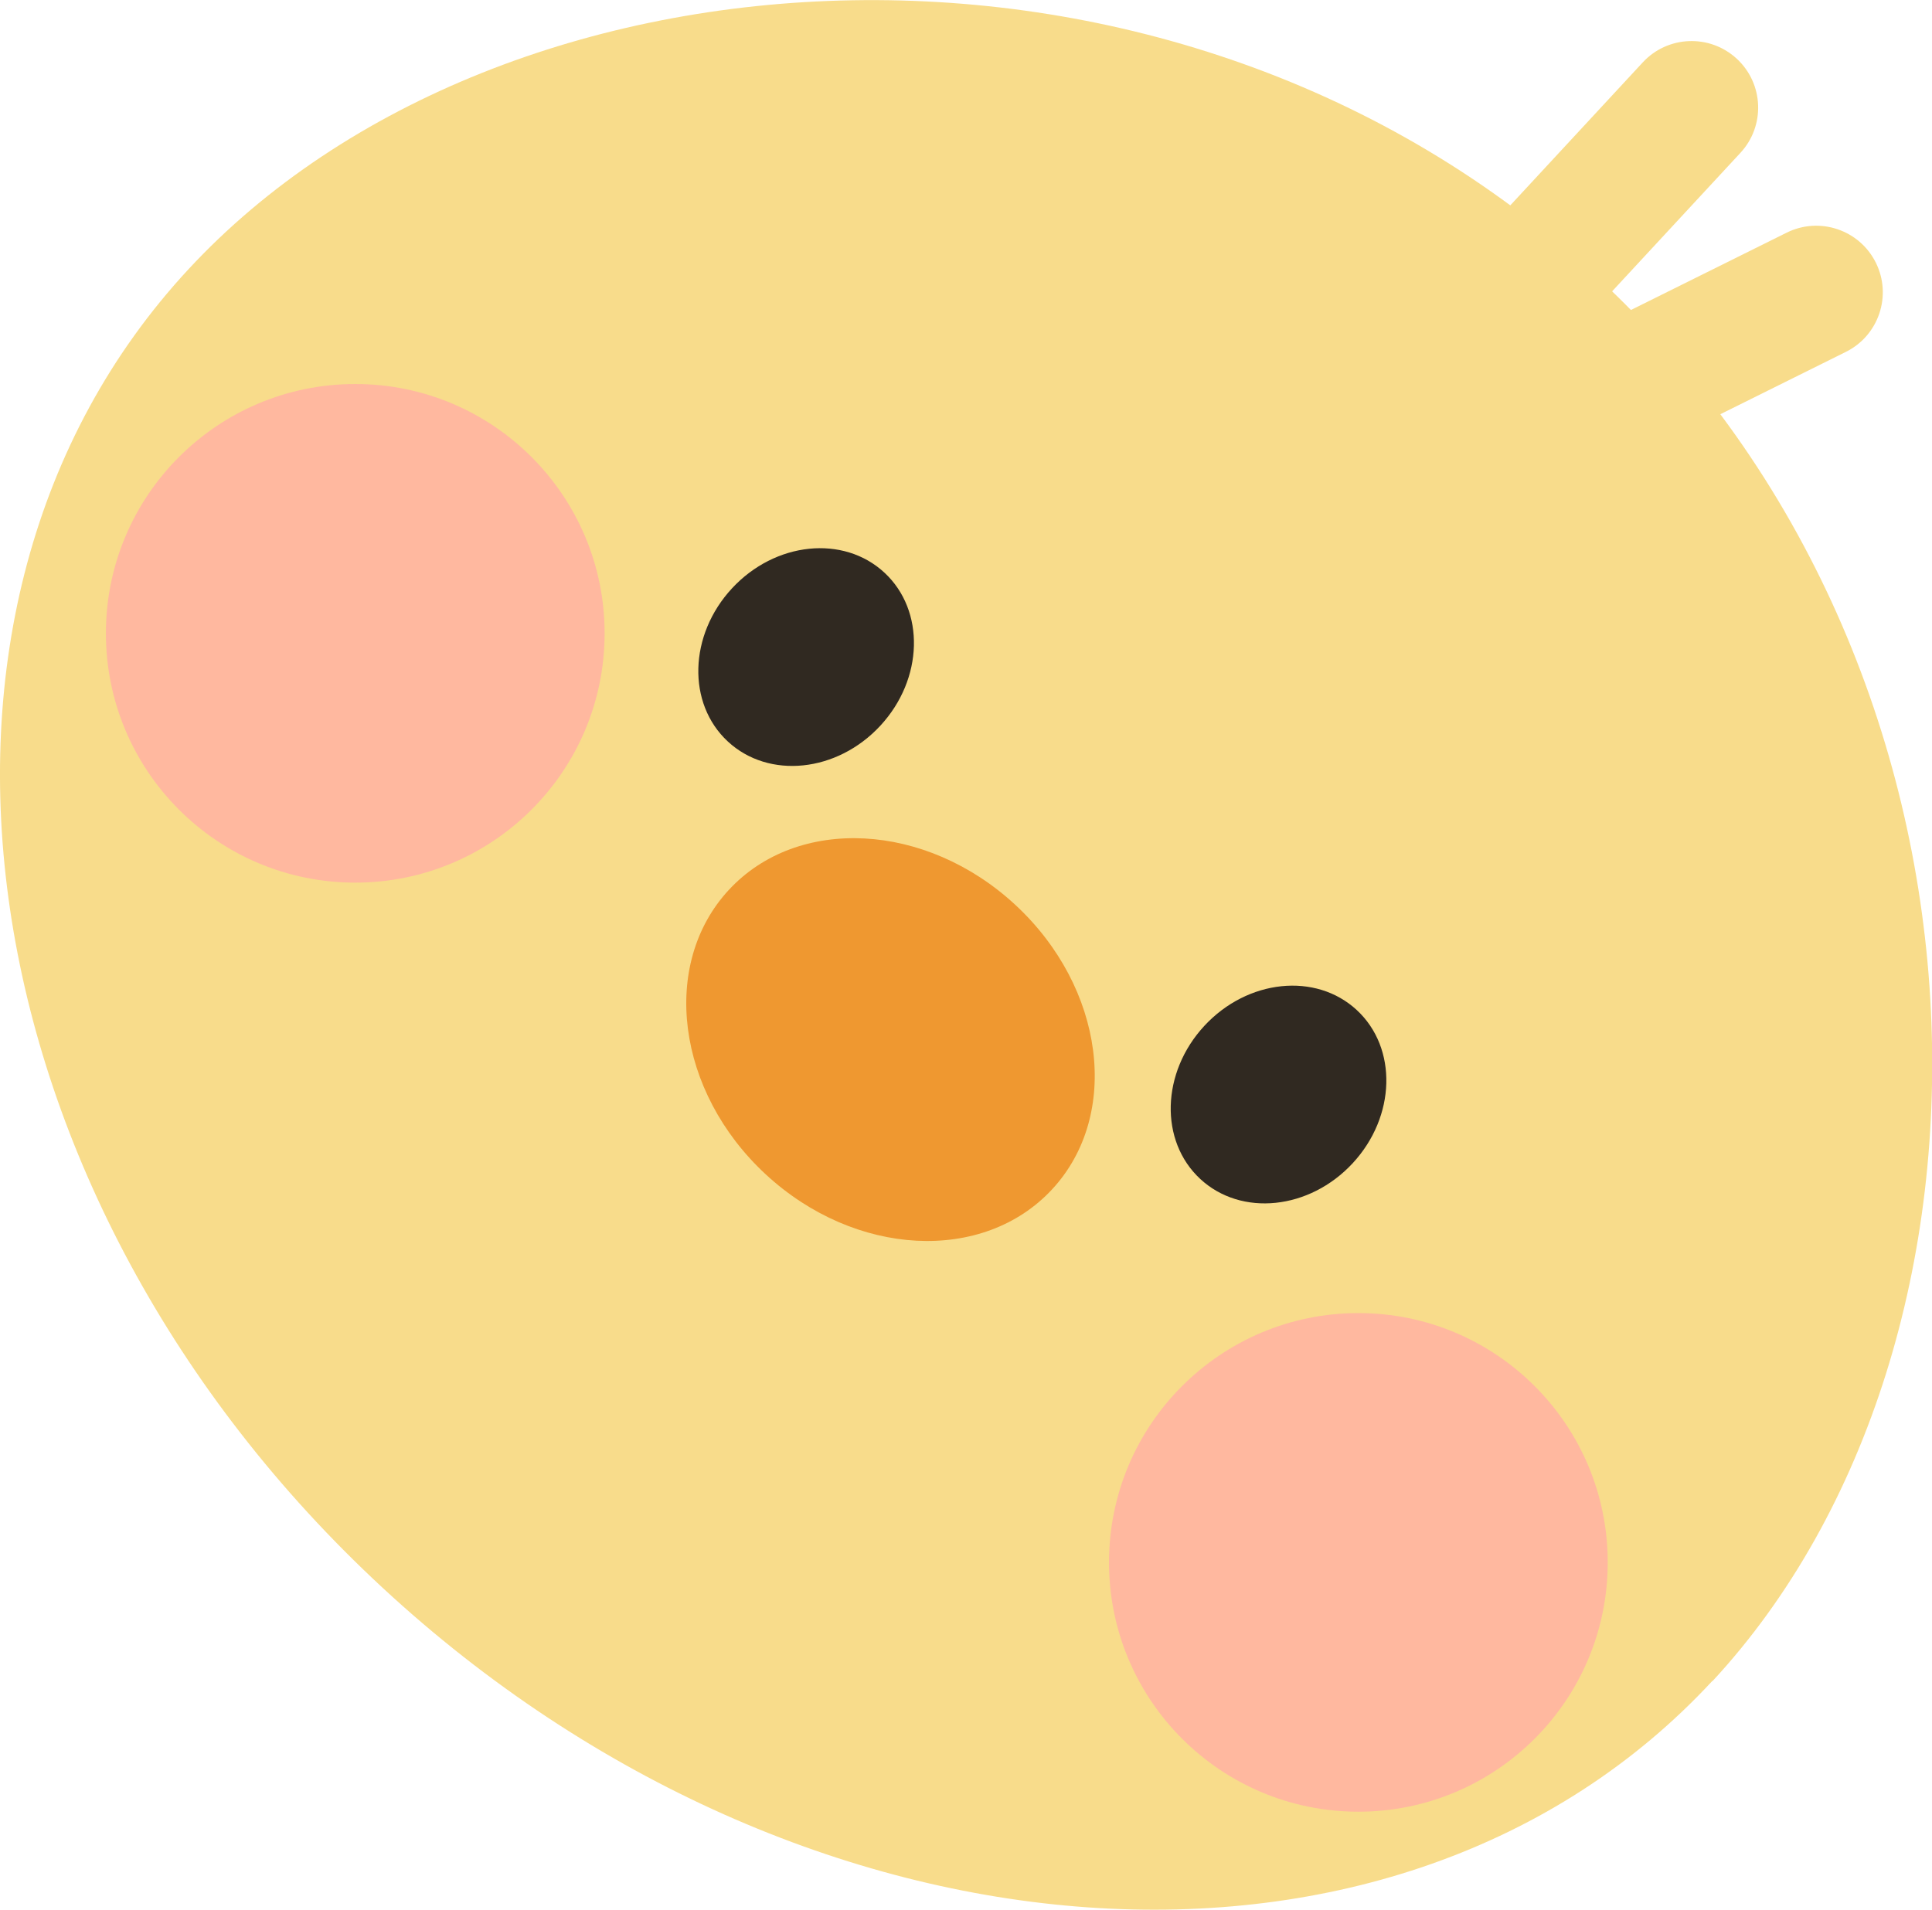
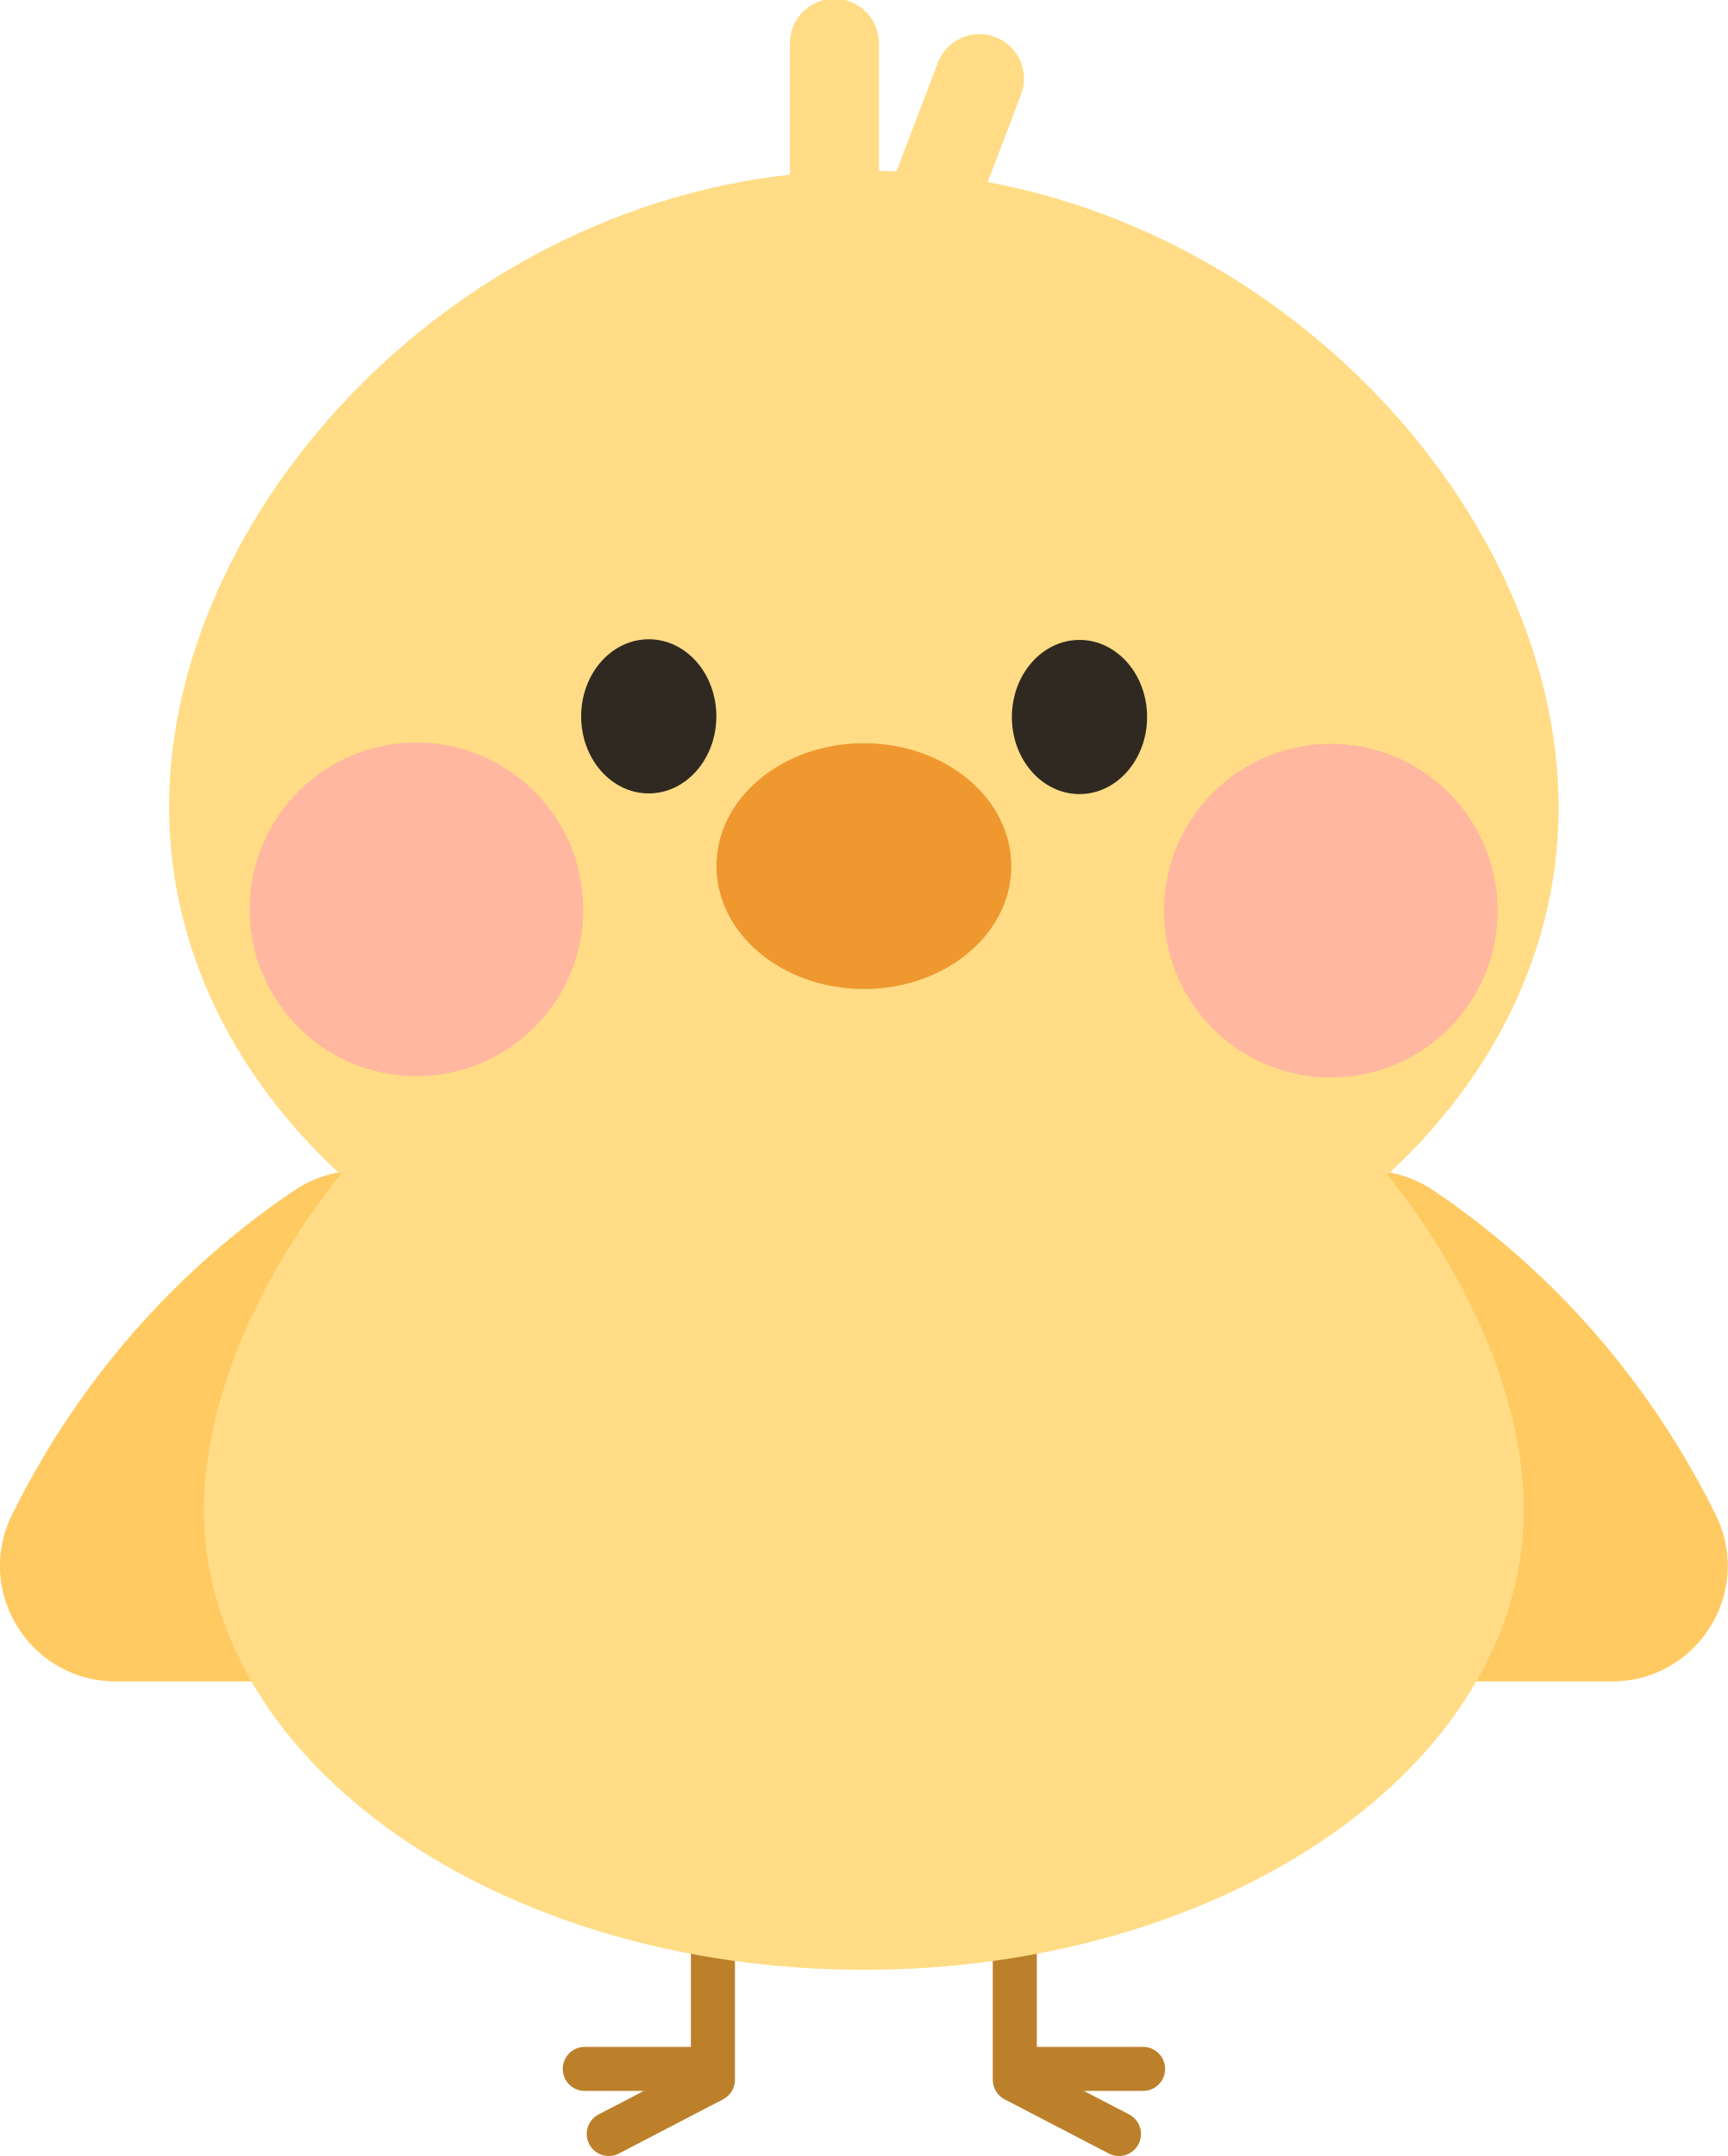
- <svg xmlns="http://www.w3.org/2000/svg" id="Layer_2" data-name="Layer 2" viewBox="0 0 108.55 107.32">
+ <svg xmlns="http://www.w3.org/2000/svg" id="Layer_2" data-name="Layer 2" viewBox="0 0 156.92 195.79">
  <defs>
    <style>
      .cls-1 {
        fill: #ffb89f;
      }

      .cls-2 {
        fill: #ef9830;
      }

      .cls-3 {
-         fill: #f8dc8b;
+         fill: #ffdc85;
      }

      .cls-4 {
+         fill: #ffca61;
+       }
+ 
+       .cls-5 {
+         fill: none;
+         stroke: #bc802a;
+         stroke-linecap: round;
+         stroke-linejoin: round;
+         stroke-width: 4px;
+       }
+ 
+       .cls-6 {
        fill: #302921;
      }
    </style>
  </defs>
  <g id="Layer_1-2" data-name="Layer 1">
    <g>
-       <path class="cls-3" d="M96.21,94.46c-17.61,19.01-51.06,16.67-74.71-5.23C-2.15,67.32-7.04,34.15,10.58,15.14c17.61-19.01,55.51-21.47,79.16.44,23.65,21.91,24.09,59.88,6.48,78.89Z" />
      <g>
-         <ellipse class="cls-4" cx="45.29" cy="36.92" rx="6.47" ry="5.68" transform="translate(-12.57 45.06) rotate(-47.19)" />
-         <ellipse class="cls-4" cx="71.84" cy="61.51" rx="6.47" ry="5.68" transform="translate(-22.11 72.41) rotate(-47.19)" />
+         <polyline class="cls-5" points="64.75 171.47 64.75 188.87 55.29 193.79" />
+         <path class="cls-5" d="M64.34,187.88h-11.23" />
      </g>
-       <ellipse class="cls-2" cx="50.04" cy="58.42" rx="10.32" ry="12.38" transform="translate(-26.83 55.43) rotate(-47.19)" />
-       <rect class="cls-3" x="85.67" y=".1" width="7.48" height="24.03" rx="3.74" ry="3.74" transform="translate(32.06 -57.53) rotate(42.81)" />
-       <rect class="cls-3" x="90.89" y="8.09" width="7.48" height="24.03" rx="3.74" ry="3.74" transform="translate(70.55 -73.59) rotate(63.59)" />
-       <circle class="cls-1" cx="19.96" cy="35.59" r="14.01" />
-       <circle class="cls-1" cx="76.32" cy="87.8" r="14.01" />
+       <g>
+         <polyline class="cls-5" points="92.17 171.47 92.17 188.87 101.63 193.79" />
+         <path class="cls-5" d="M92.59,187.88h11.23" />
+       </g>
+     </g>
+     <g>
+       <g>
+         <path class="cls-4" d="M41.14,110.68c-3.29-4.65-9.72-5.75-14.44-2.56-3.48,2.35-7.17,5.27-10.81,8.87-6.89,6.81-11.58,14.07-14.8,20.57-3.45,6.97,1.64,15.13,9.42,15.13h23.85c2.99,0,5.85-1.27,7.83-3.5,2.55-2.88,3.92-5.6,4.67-7.52,3.72-9.43,1.39-20.92-5.73-30.98Z" />
+         <path class="cls-4" d="M115.78,110.68c3.29-4.65,9.72-5.75,14.44-2.56,3.48,2.35,7.17,5.27,10.81,8.87,6.89,6.81,11.58,14.07,14.8,20.57,3.45,6.97-1.64,15.13-9.42,15.13h-23.85c-2.99,0-5.85-1.27-7.83-3.5-2.55-2.88-3.92-5.6-4.67-7.52-3.72-9.43-1.39-20.92,5.73-30.98Z" />
+       </g>
+       <path class="cls-3" d="M138.4,137.1c0,23.08-26.83,41.78-59.94,41.78s-59.94-18.71-59.94-41.78,26.83-55.07,59.94-55.07,59.94,31.99,59.94,55.07Z" />
+       <g>
+         <path class="cls-3" d="M141.56,73.4c-.04,28.02-28.33,50.7-63.18,50.64-34.85-.05-63.07-22.81-63.02-50.83.04-28.02,28.34-57.77,63.19-57.72,34.85.05,63.06,29.88,63.01,57.91Z" />
+         <g>
+           <ellipse class="cls-6" cx="58.92" cy="65.05" rx="7" ry="6.14" transform="translate(-6.22 123.87) rotate(-89.91)" />
+           <ellipse class="cls-6" cx="98.03" cy="65.11" rx="7" ry="6.14" transform="translate(32.78 163.04) rotate(-89.91)" />
+         </g>
+         <ellipse class="cls-2" cx="78.45" cy="78.65" rx="11.16" ry="13.39" transform="translate(-.31 156.98) rotate(-89.91)" />
+         <rect class="cls-3" x="71.72" y="0" width="8.09" height="25.98" rx="4.04" ry="4.04" transform="translate(.02 -.11)" />
+         <rect class="cls-3" x="81.72" y="2.52" width="8.09" height="25.98" rx="4.04" ry="4.04" transform="translate(11.15 -29.53) rotate(20.86)" />
+         <circle class="cls-1" cx="37.82" cy="82.58" r="15.15" />
+         <circle class="cls-1" cx="120.87" cy="82.7" r="15.15" />
+       </g>
    </g>
  </g>
</svg>
